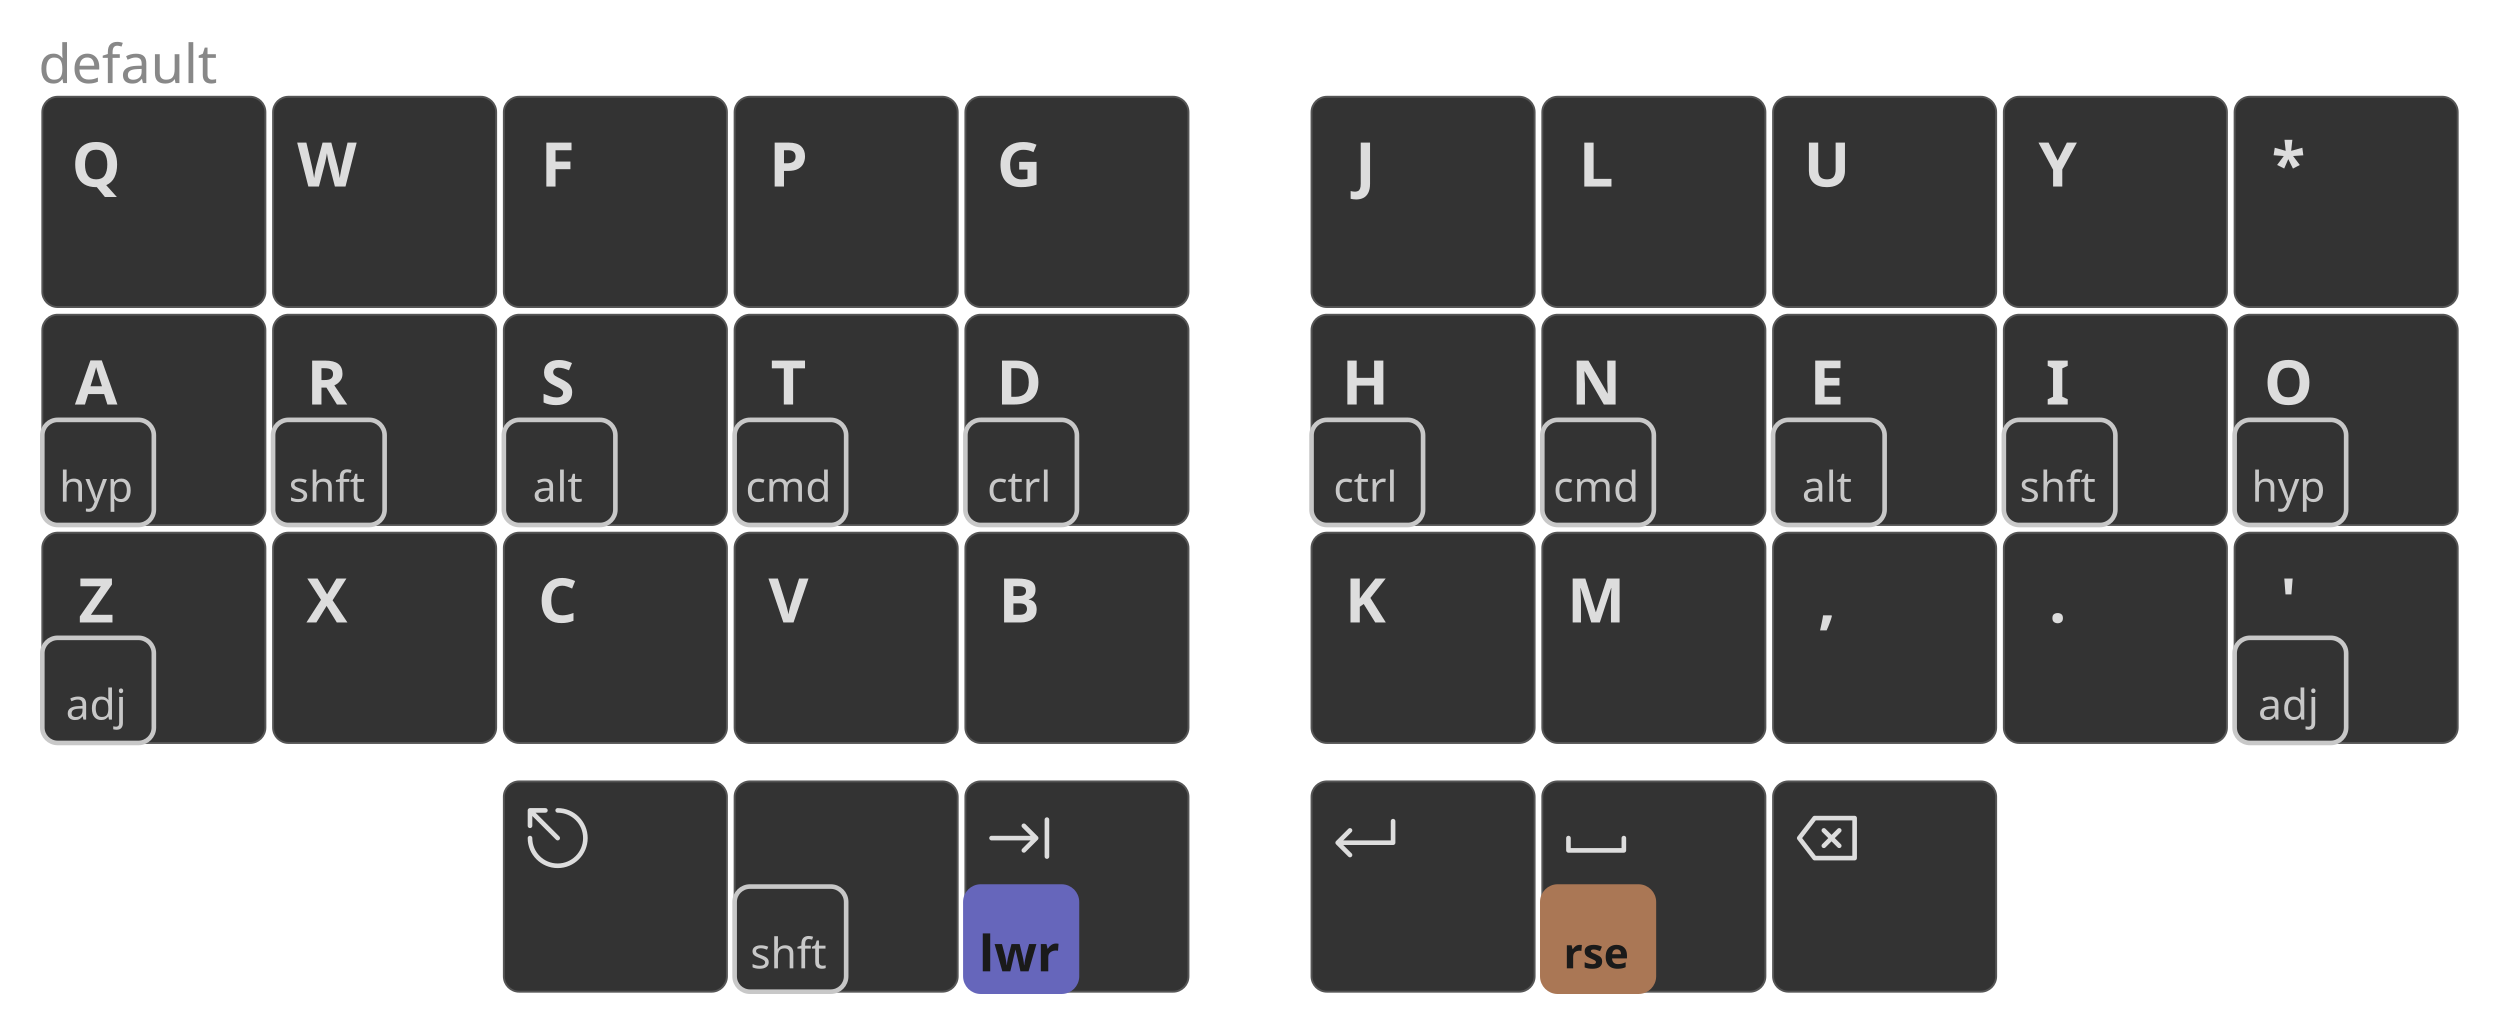
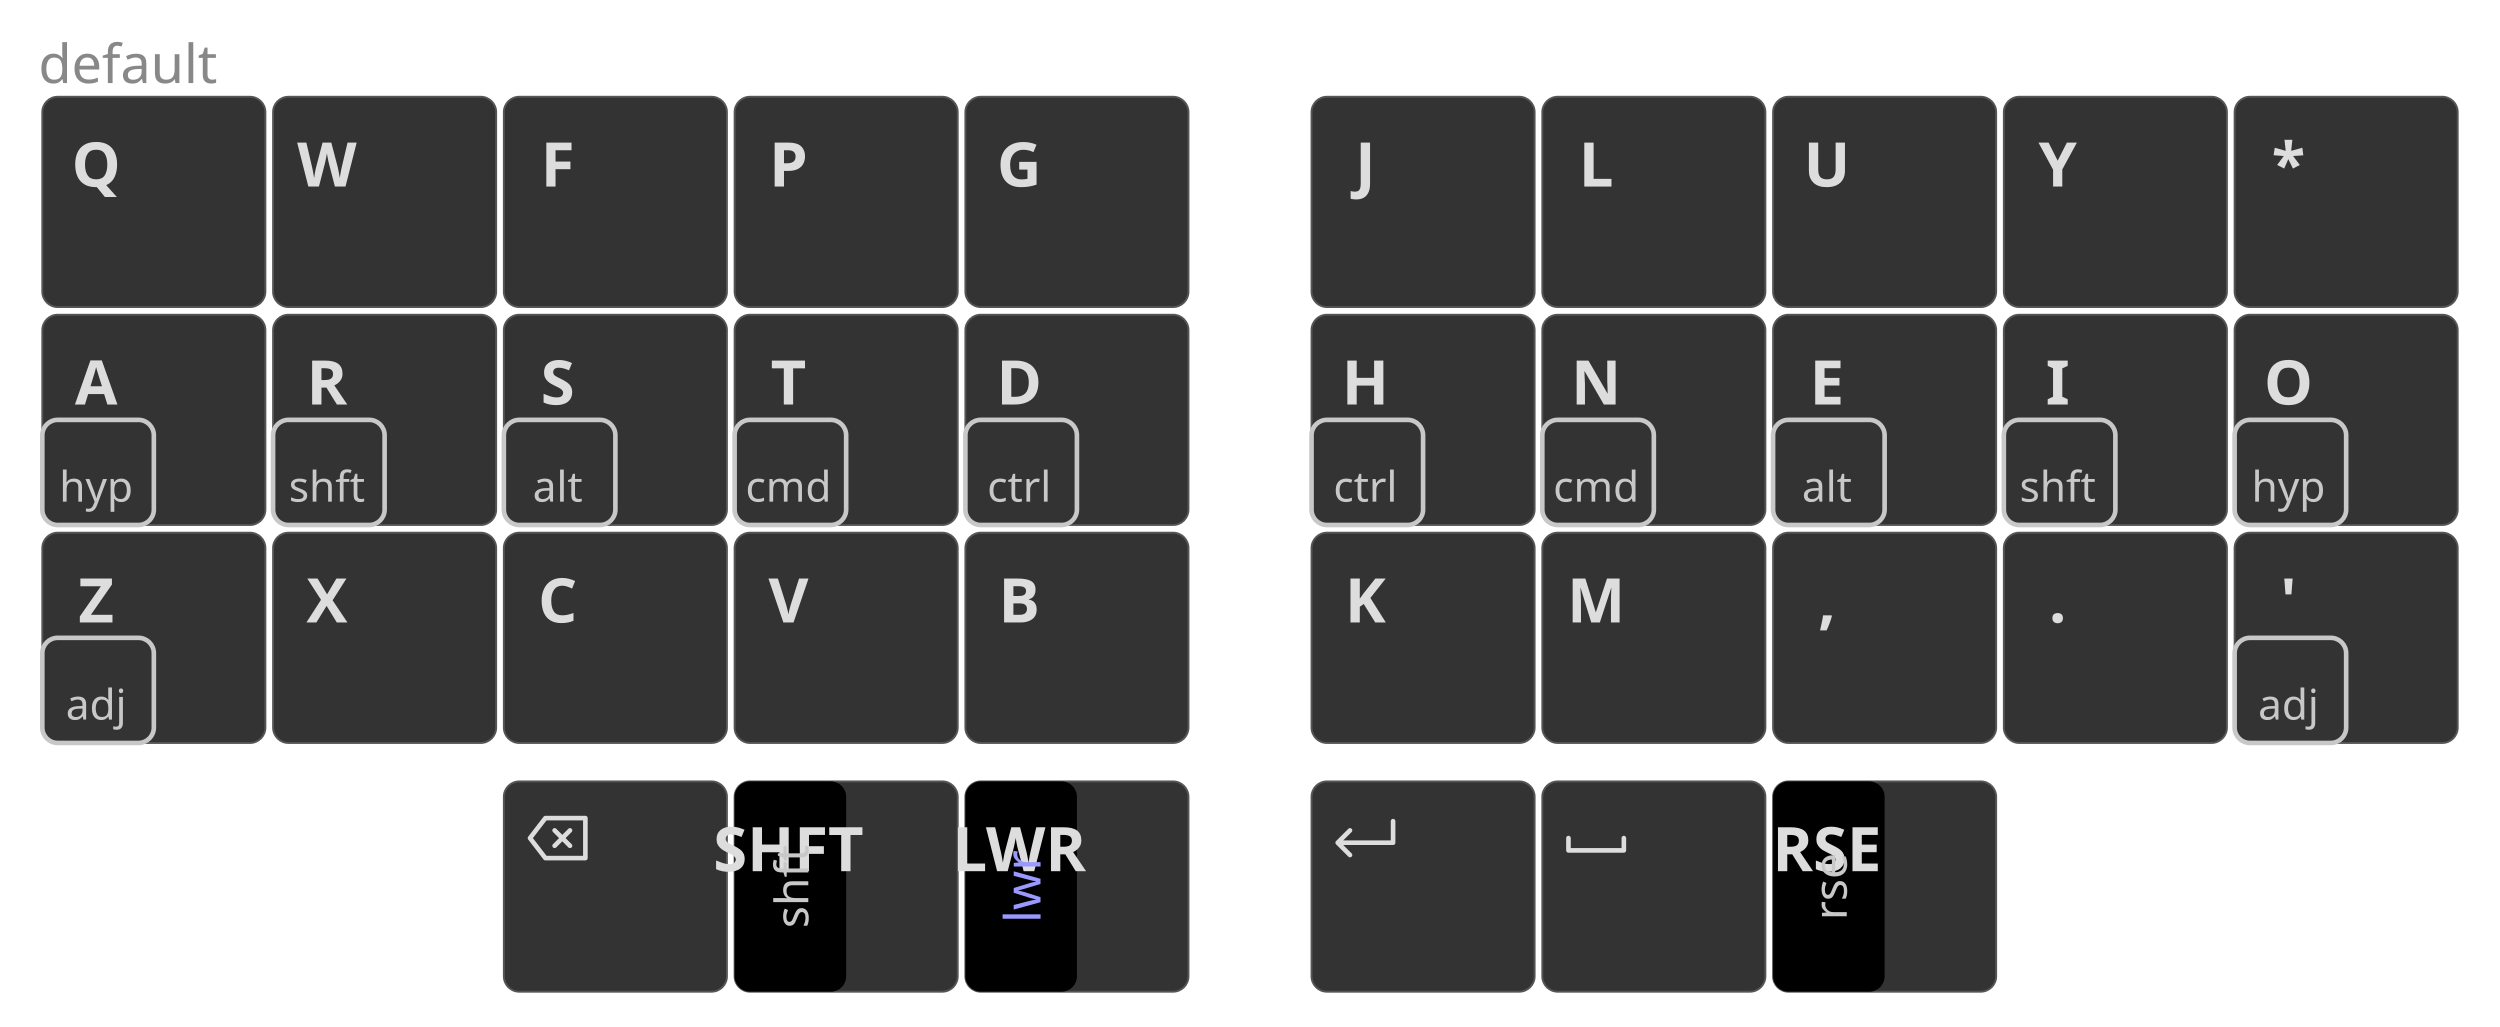
<svg xmlns="http://www.w3.org/2000/svg" class="keymap" width="650" height="267" viewBox="-10 -24 650.0 266.68">
  <style>svg.keymap { background: #1e1e2e; font-family: sans-serif; }
    rect.keycap { fill: #333333; stroke: #555555; stroke-width: 0.5px; }
    text { fill: #c8c8c8; text-anchor: middle; dominant-baseline: central; }
    text.base { font-size: 16px; font-weight: 600; fill: #dddddd; }
    text.hold { font-size: 11px; }
    text.sym { font-size: 13px; fill: #9999ff; }
    text.num { font-size: 13px; fill: #ee9944; }
    text.oneshot { font-size: 12px; font-weight: 600; }
    use.glyph { fill: none; stroke: #c8c8c8; stroke-width: 2.5px;
                stroke-linecap: round; stroke-linejoin: round; }
    use.glyph.base { stroke: #dddddd; stroke-width: 3px; }
    use.glyph.sym { stroke: #9999ff; }
    use.glyph.num { stroke: #ee9944; }
    rect.hold-box { stroke-width: 1.2px; }
    rect.hold-box.tap-preferred.mod { fill: none; stroke: #c8c8c8; }
    rect.hold-box.tap-preferred.sym { fill: none; stroke: #9999ff; }
    rect.hold-box.tap-preferred.nav { fill: none; stroke: #ee9944; }
    rect.hold-box.hold-preferred.mod { fill: #666666; stroke: #666666; }
    rect.hold-box.hold-preferred.sym { fill: #6666bb; stroke: #6666bb; }
    rect.hold-box.hold-preferred.nav { fill: #aa7755; stroke: #aa7755; }
    rect.hold-box.oneshot.mod { fill: #666666; stroke: #666666; }
    rect.hold-box.oneshot.sym { fill: #6666bb; stroke: #6666bb; }
    rect.hold-box.oneshot.nav { fill: #aa7755; stroke: #aa7755; }
    text.hold.hold-preferred.mod, text.oneshot.mod { fill: #eeeeee; font-weight: 700; }
    text.hold.hold-preferred.sym, text.oneshot.sym,
    text.hold.hold-preferred.nav, text.oneshot.nav { fill: #1a1a1a; font-weight: 700; }
    text.hold.tap-preferred { fill: #c8c8c8; }
    text.title { font-size: 14px; fill: #888888; text-anchor: start; }</style>
  <defs>
    <path id="glyph_backspace" class="symbol" transform="scale(0.4) translate(-24,-30)" d="M22,19l10,10 M22,29l10-10 M6,24l10,13h26v-26h-26z" />
    <path id="glyph_delete-word" class="symbol" transform="scale(0.4) translate(-24,-30)" d="M22,19l10,10 M22,29l10-10 M6,24l10,13h26v-26h-26z M6,17l-6,7,6,7" />
    <path id="glyph_return" class="symbol" transform="scale(0.4) translate(-24,-30)" d="M42,13V27H6 m8-8l-8,8l8,8" />
    <path id="glyph_space" class="symbol" transform="scale(0.4) translate(-24,-30)" d="M42,24V32H6V24" />
    <path id="glyph_escape" class="symbol" transform="scale(0.4) translate(-24,-30)" d="M24,24l-18-18 m0,10v-10h10 M24,6A18,18,0,1,1,6,24" />
    <path id="glyph_up" class="symbol" transform="scale(0.4) translate(-24,-30)" d="M24,42v-36 m-8,6l8-8l8,8" />
    <path id="glyph_down" class="symbol" transform="scale(0.4) translate(-24,-30)" d="M24,6v36 m-8,-6l8,8l8-8" />
    <path id="glyph_left" class="symbol" transform="scale(0.4) translate(-24,-30)" d="M42,24h-36 m6-8l-8,8l8,8" />
    <path id="glyph_right" class="symbol" transform="scale(0.4) translate(-24,-30)" d="M6,24h36 m-6-8l8,8l-8,8" />
    <path id="glyph_tab" class="symbol" transform="scale(0.4) translate(-24,-30)" d="M6,24h27 m-6-8l8,8l-8,8 M42,12V36" />
    <path id="glyph_btab" class="symbol" transform="scale(0.4) translate(-24,-30)" d="M42,24h-27 m6-8l-8,8l8,8 M6,12V36" />
    <path id="glyph_home" class="symbol" transform="scale(0.4) translate(-24,-30)" d="M42,42l-28-28 m0,10v-10h10 m8-8h-26v26" />
    <path id="glyph_end" class="symbol" transform="scale(0.4) translate(-24,-30)" d="M6,6l28,28 m0-10v10h-10 m-8,8h26v-26" />
    <path id="glyph_word-right" class="symbol" transform="scale(0.4) translate(-24,-30)" d="M8,13l10,11-10,11 M24,13l10,11-10,11" />
    <path id="glyph_word-left" class="symbol" transform="scale(0.4) translate(-24,-30)" d="M40,13l-10,11,10,11 M24,13l-10,11,10,11" />
    <path id="glyph_hist-fwd" class="symbol" transform="scale(0.4) translate(-24,-30)" d="M10,32A16,14,0,1,0,36,18 m-2,-8l2,8l-8,2" />
    <path id="glyph_hist-back" class="symbol" transform="scale(0.4) translate(-24,-30)" d="M38,32A16,14,0,1,1,12,18 m2,-8l-2,8l8,2" />
  </defs>
  <text class="title" x="0" y="-8">default</text>
  <g transform="translate(0.00,0.00)">
    <rect class="keycap" x="1.0" y="1.0" width="58.0" height="54.67" rx="4.0" ry="4.0" />
    <text class="base" x="15.0" y="18.134">Q</text>
  </g>
  <g transform="translate(60.00,0.00)">
    <rect class="keycap" x="1.0" y="1.0" width="58.0" height="54.67" rx="4.0" ry="4.0" />
    <text class="base" x="15.0" y="18.134">W</text>
  </g>
  <g transform="translate(120.00,0.00)">
    <rect class="keycap" x="1.0" y="1.0" width="58.0" height="54.67" rx="4.0" ry="4.0" />
    <text class="base" x="15.0" y="18.134">F</text>
  </g>
  <g transform="translate(180.00,0.00)">
    <rect class="keycap" x="1.0" y="1.0" width="58.0" height="54.67" rx="4.0" ry="4.0" />
    <text class="base" x="15.0" y="18.134">P</text>
  </g>
  <g transform="translate(240.00,0.00)">
    <rect class="keycap" x="1.0" y="1.0" width="58.0" height="54.67" rx="4.0" ry="4.0" />
    <text class="base" x="15.0" y="18.134">G</text>
  </g>
  <g transform="translate(330.00,0.00)">
    <rect class="keycap" x="1.0" y="1.0" width="58.0" height="54.67" rx="4.0" ry="4.0" />
    <text class="base" x="15.0" y="18.134">J</text>
  </g>
  <g transform="translate(390.00,0.00)">
    <rect class="keycap" x="1.0" y="1.0" width="58.0" height="54.67" rx="4.0" ry="4.0" />
    <text class="base" x="15.0" y="18.134">L</text>
  </g>
  <g transform="translate(450.00,0.00)">
    <rect class="keycap" x="1.0" y="1.0" width="58.0" height="54.67" rx="4.0" ry="4.0" />
    <text class="base" x="15.0" y="18.134">U</text>
  </g>
  <g transform="translate(510.00,0.00)">
    <rect class="keycap" x="1.0" y="1.0" width="58.0" height="54.67" rx="4.0" ry="4.0" />
    <text class="base" x="15.0" y="18.134">Y</text>
  </g>
  <g transform="translate(570.00,0.00)">
    <rect class="keycap" x="1.0" y="1.0" width="58.0" height="54.67" rx="4.0" ry="4.0" />
    <text class="base" x="15.0" y="18.134">*</text>
  </g>
  <g transform="translate(0.00,56.67)">
    <rect class="keycap" x="1.0" y="1.0" width="58.0" height="54.67" rx="4.0" ry="4.0" />
    <rect class="hold-box tap-preferred mod" x="1.0" y="28.335" width="29.0" height="27.335" rx="4.0" ry="4.0" />
    <text class="base" x="15.0" y="18.134">A</text>
    <text class="hold tap-preferred mod" x="15.0" y="45.336">hyp</text>
  </g>
  <g transform="translate(60.00,56.67)">
    <rect class="keycap" x="1.0" y="1.0" width="58.0" height="54.67" rx="4.0" ry="4.0" />
    <rect class="hold-box tap-preferred mod" x="1.0" y="28.335" width="29.0" height="27.335" rx="4.0" ry="4.0" />
    <text class="base" x="15.0" y="18.134">R</text>
    <text class="hold tap-preferred mod" x="15.0" y="45.336">shft</text>
  </g>
  <g transform="translate(120.00,56.67)">
    <rect class="keycap" x="1.0" y="1.0" width="58.0" height="54.67" rx="4.0" ry="4.0" />
    <rect class="hold-box tap-preferred mod" x="1.0" y="28.335" width="29.0" height="27.335" rx="4.0" ry="4.0" />
    <text class="base" x="15.0" y="18.134">S</text>
    <text class="hold tap-preferred mod" x="15.0" y="45.336">alt</text>
  </g>
  <g transform="translate(180.00,56.67)">
    <rect class="keycap" x="1.0" y="1.0" width="58.0" height="54.67" rx="4.0" ry="4.0" />
    <rect class="hold-box tap-preferred mod" x="1.0" y="28.335" width="29.0" height="27.335" rx="4.0" ry="4.0" />
    <text class="base" x="15.0" y="18.134">T</text>
    <text class="hold tap-preferred mod" x="15.0" y="45.336">cmd</text>
  </g>
  <g transform="translate(240.00,56.67)">
    <rect class="keycap" x="1.0" y="1.0" width="58.0" height="54.67" rx="4.0" ry="4.0" />
    <rect class="hold-box tap-preferred mod" x="1.0" y="28.335" width="29.0" height="27.335" rx="4.0" ry="4.0" />
    <text class="base" x="15.0" y="18.134">D</text>
    <text class="hold tap-preferred mod" x="15.0" y="45.336">ctrl</text>
  </g>
  <g transform="translate(330.00,56.67)">
    <rect class="keycap" x="1.0" y="1.0" width="58.0" height="54.67" rx="4.0" ry="4.0" />
    <rect class="hold-box tap-preferred mod" x="1.0" y="28.335" width="29.0" height="27.335" rx="4.0" ry="4.0" />
    <text class="base" x="15.0" y="18.134">H</text>
    <text class="hold tap-preferred mod" x="15.0" y="45.336">ctrl</text>
  </g>
  <g transform="translate(390.00,56.67)">
    <rect class="keycap" x="1.0" y="1.0" width="58.0" height="54.67" rx="4.0" ry="4.0" />
    <rect class="hold-box tap-preferred mod" x="1.0" y="28.335" width="29.0" height="27.335" rx="4.0" ry="4.0" />
    <text class="base" x="15.0" y="18.134">N</text>
    <text class="hold tap-preferred mod" x="15.0" y="45.336">cmd</text>
  </g>
  <g transform="translate(450.00,56.67)">
    <rect class="keycap" x="1.0" y="1.0" width="58.0" height="54.67" rx="4.0" ry="4.0" />
    <rect class="hold-box tap-preferred mod" x="1.0" y="28.335" width="29.0" height="27.335" rx="4.0" ry="4.0" />
    <text class="base" x="15.0" y="18.134">E</text>
    <text class="hold tap-preferred mod" x="15.0" y="45.336">alt</text>
  </g>
  <g transform="translate(510.00,56.67)">
    <rect class="keycap" x="1.0" y="1.0" width="58.0" height="54.67" rx="4.0" ry="4.0" />
    <rect class="hold-box tap-preferred mod" x="1.0" y="28.335" width="29.0" height="27.335" rx="4.0" ry="4.0" />
    <text class="base" x="15.0" y="18.134">I</text>
    <text class="hold tap-preferred mod" x="15.0" y="45.336">shft</text>
  </g>
  <g transform="translate(570.00,56.67)">
    <rect class="keycap" x="1.0" y="1.0" width="58.0" height="54.67" rx="4.0" ry="4.0" />
    <rect class="hold-box tap-preferred mod" x="1.0" y="28.335" width="29.0" height="27.335" rx="4.0" ry="4.0" />
    <text class="base" x="15.0" y="18.134">O</text>
    <text class="hold tap-preferred mod" x="15.0" y="45.336">hyp</text>
  </g>
  <g transform="translate(0.00,113.34)">
    <rect class="keycap" x="1.0" y="1.0" width="58.0" height="54.67" rx="4.0" ry="4.0" />
    <rect class="hold-box tap-preferred mod" x="1.0" y="28.335" width="29.0" height="27.335" rx="4.0" ry="4.0" />
    <text class="base" x="15.0" y="18.134">Z</text>
    <text class="hold tap-preferred mod" x="15.0" y="45.336">adj</text>
  </g>
  <g transform="translate(60.00,113.34)">
    <rect class="keycap" x="1.0" y="1.0" width="58.0" height="54.67" rx="4.0" ry="4.0" />
    <text class="base" x="15.0" y="18.134">X</text>
  </g>
  <g transform="translate(120.00,113.34)">
    <rect class="keycap" x="1.0" y="1.0" width="58.0" height="54.67" rx="4.0" ry="4.0" />
    <text class="base" x="15.0" y="18.134">C</text>
  </g>
  <g transform="translate(180.00,113.34)">
    <rect class="keycap" x="1.0" y="1.0" width="58.0" height="54.67" rx="4.0" ry="4.0" />
    <text class="base" x="15.0" y="18.134">V</text>
  </g>
  <g transform="translate(240.00,113.34)">
    <rect class="keycap" x="1.0" y="1.0" width="58.0" height="54.67" rx="4.0" ry="4.0" />
    <text class="base" x="15.0" y="18.134">B</text>
  </g>
  <g transform="translate(330.00,113.34)">
    <rect class="keycap" x="1.0" y="1.0" width="58.0" height="54.67" rx="4.0" ry="4.0" />
    <text class="base" x="15.0" y="18.134">K</text>
  </g>
  <g transform="translate(390.00,113.34)">
    <rect class="keycap" x="1.0" y="1.0" width="58.0" height="54.67" rx="4.0" ry="4.0" />
    <text class="base" x="15.0" y="18.134">M</text>
  </g>
  <g transform="translate(450.00,113.34)">
    <rect class="keycap" x="1.0" y="1.0" width="58.0" height="54.67" rx="4.0" ry="4.0" />
    <text class="base" x="15.0" y="18.134">,</text>
  </g>
  <g transform="translate(510.00,113.34)">
    <rect class="keycap" x="1.0" y="1.0" width="58.0" height="54.67" rx="4.0" ry="4.0" />
    <text class="base" x="15.0" y="18.134">.</text>
  </g>
  <g transform="translate(570.00,113.34)">
    <rect class="keycap" x="1.0" y="1.0" width="58.0" height="54.67" rx="4.0" ry="4.0" />
    <rect class="hold-box tap-preferred mod" x="1.0" y="28.335" width="29.0" height="27.335" rx="4.0" ry="4.0" />
    <text class="base" x="15.0" y="18.134">'</text>
    <text class="hold tap-preferred mod" x="15.0" y="45.336">adj</text>
  </g>
  <g transform="translate(120.00,178.01)">
    <rect class="keycap" x="1.0" y="1.0" width="58.0" height="54.67" rx="4.0" ry="4.0" />
-     <use class="glyph base" href="#glyph_escape" x="15.0" y="18.134" />
+     <use class="glyph base" href="#glyph_backspace" x="15.0" y="18.134" />
  </g>
  <g transform="translate(180.00,178.01)">
    <rect class="keycap" x="1.0" y="1.0" width="58.0" height="54.67" rx="4.0" ry="4.0" />
-     <rect class="hold-box tap-preferred mod" x="1.0" y="28.335" width="29.0" height="27.335" rx="4.0" ry="4.0" />
-     <text class="hold tap-preferred mod" x="15.0" y="45.336">shft</text>
+     <rect class="hold-box sticky mod" x="1.0" y="1.0" width="29.0" height="54.67" rx="4.0" ry="4.0" />
+     <text class="base" x="15.0" y="18.134">SHFT</text>
+     <text class="sticky mod" transform="translate(15.5,28.335) rotate(-90)">shft</text>
  </g>
  <g transform="translate(240.00,178.01)">
    <rect class="keycap" x="1.0" y="1.0" width="58.0" height="54.67" rx="4.0" ry="4.0" />
-     <rect class="hold-box hold-preferred sym" x="1.0" y="28.335" width="29.0" height="27.335" rx="4.0" ry="4.0" />
-     <use class="glyph base" href="#glyph_tab" x="15.0" y="18.134" />
-     <text class="hold hold-preferred sym" x="15.0" y="45.336">lwr</text>
+     <rect class="hold-box sticky sym" x="1.0" y="1.0" width="29.0" height="54.67" rx="4.0" ry="4.0" />
+     <text class="base" x="15.0" y="18.134">LWR</text>
+     <text class="sticky sym" transform="translate(15.5,28.335) rotate(-90)">lwr</text>
  </g>
  <g transform="translate(330.00,178.01)">
    <rect class="keycap" x="1.0" y="1.0" width="58.0" height="54.67" rx="4.0" ry="4.0" />
    <use class="glyph base" href="#glyph_return" x="15.0" y="18.134" />
  </g>
  <g transform="translate(390.00,178.01)">
    <rect class="keycap" x="1.0" y="1.0" width="58.0" height="54.67" rx="4.0" ry="4.0" />
-     <rect class="hold-box hold-preferred nav" x="1.0" y="28.335" width="29.0" height="27.335" rx="4.0" ry="4.0" />
    <use class="glyph base" href="#glyph_space" x="15.0" y="18.134" />
-     <text class="hold hold-preferred nav" x="15.0" y="45.336">rse</text>
  </g>
  <g transform="translate(450.00,178.01)">
    <rect class="keycap" x="1.0" y="1.0" width="58.0" height="54.67" rx="4.0" ry="4.0" />
-     <use class="glyph base" href="#glyph_backspace" x="15.0" y="18.134" />
+     <rect class="hold-box sticky nav" x="1.0" y="1.0" width="29.0" height="54.67" rx="4.0" ry="4.0" />
+     <text class="base" x="15.0" y="18.134">RSE</text>
+     <text class="sticky nav" transform="translate(15.5,28.335) rotate(-90)">rse</text>
  </g>
</svg>
